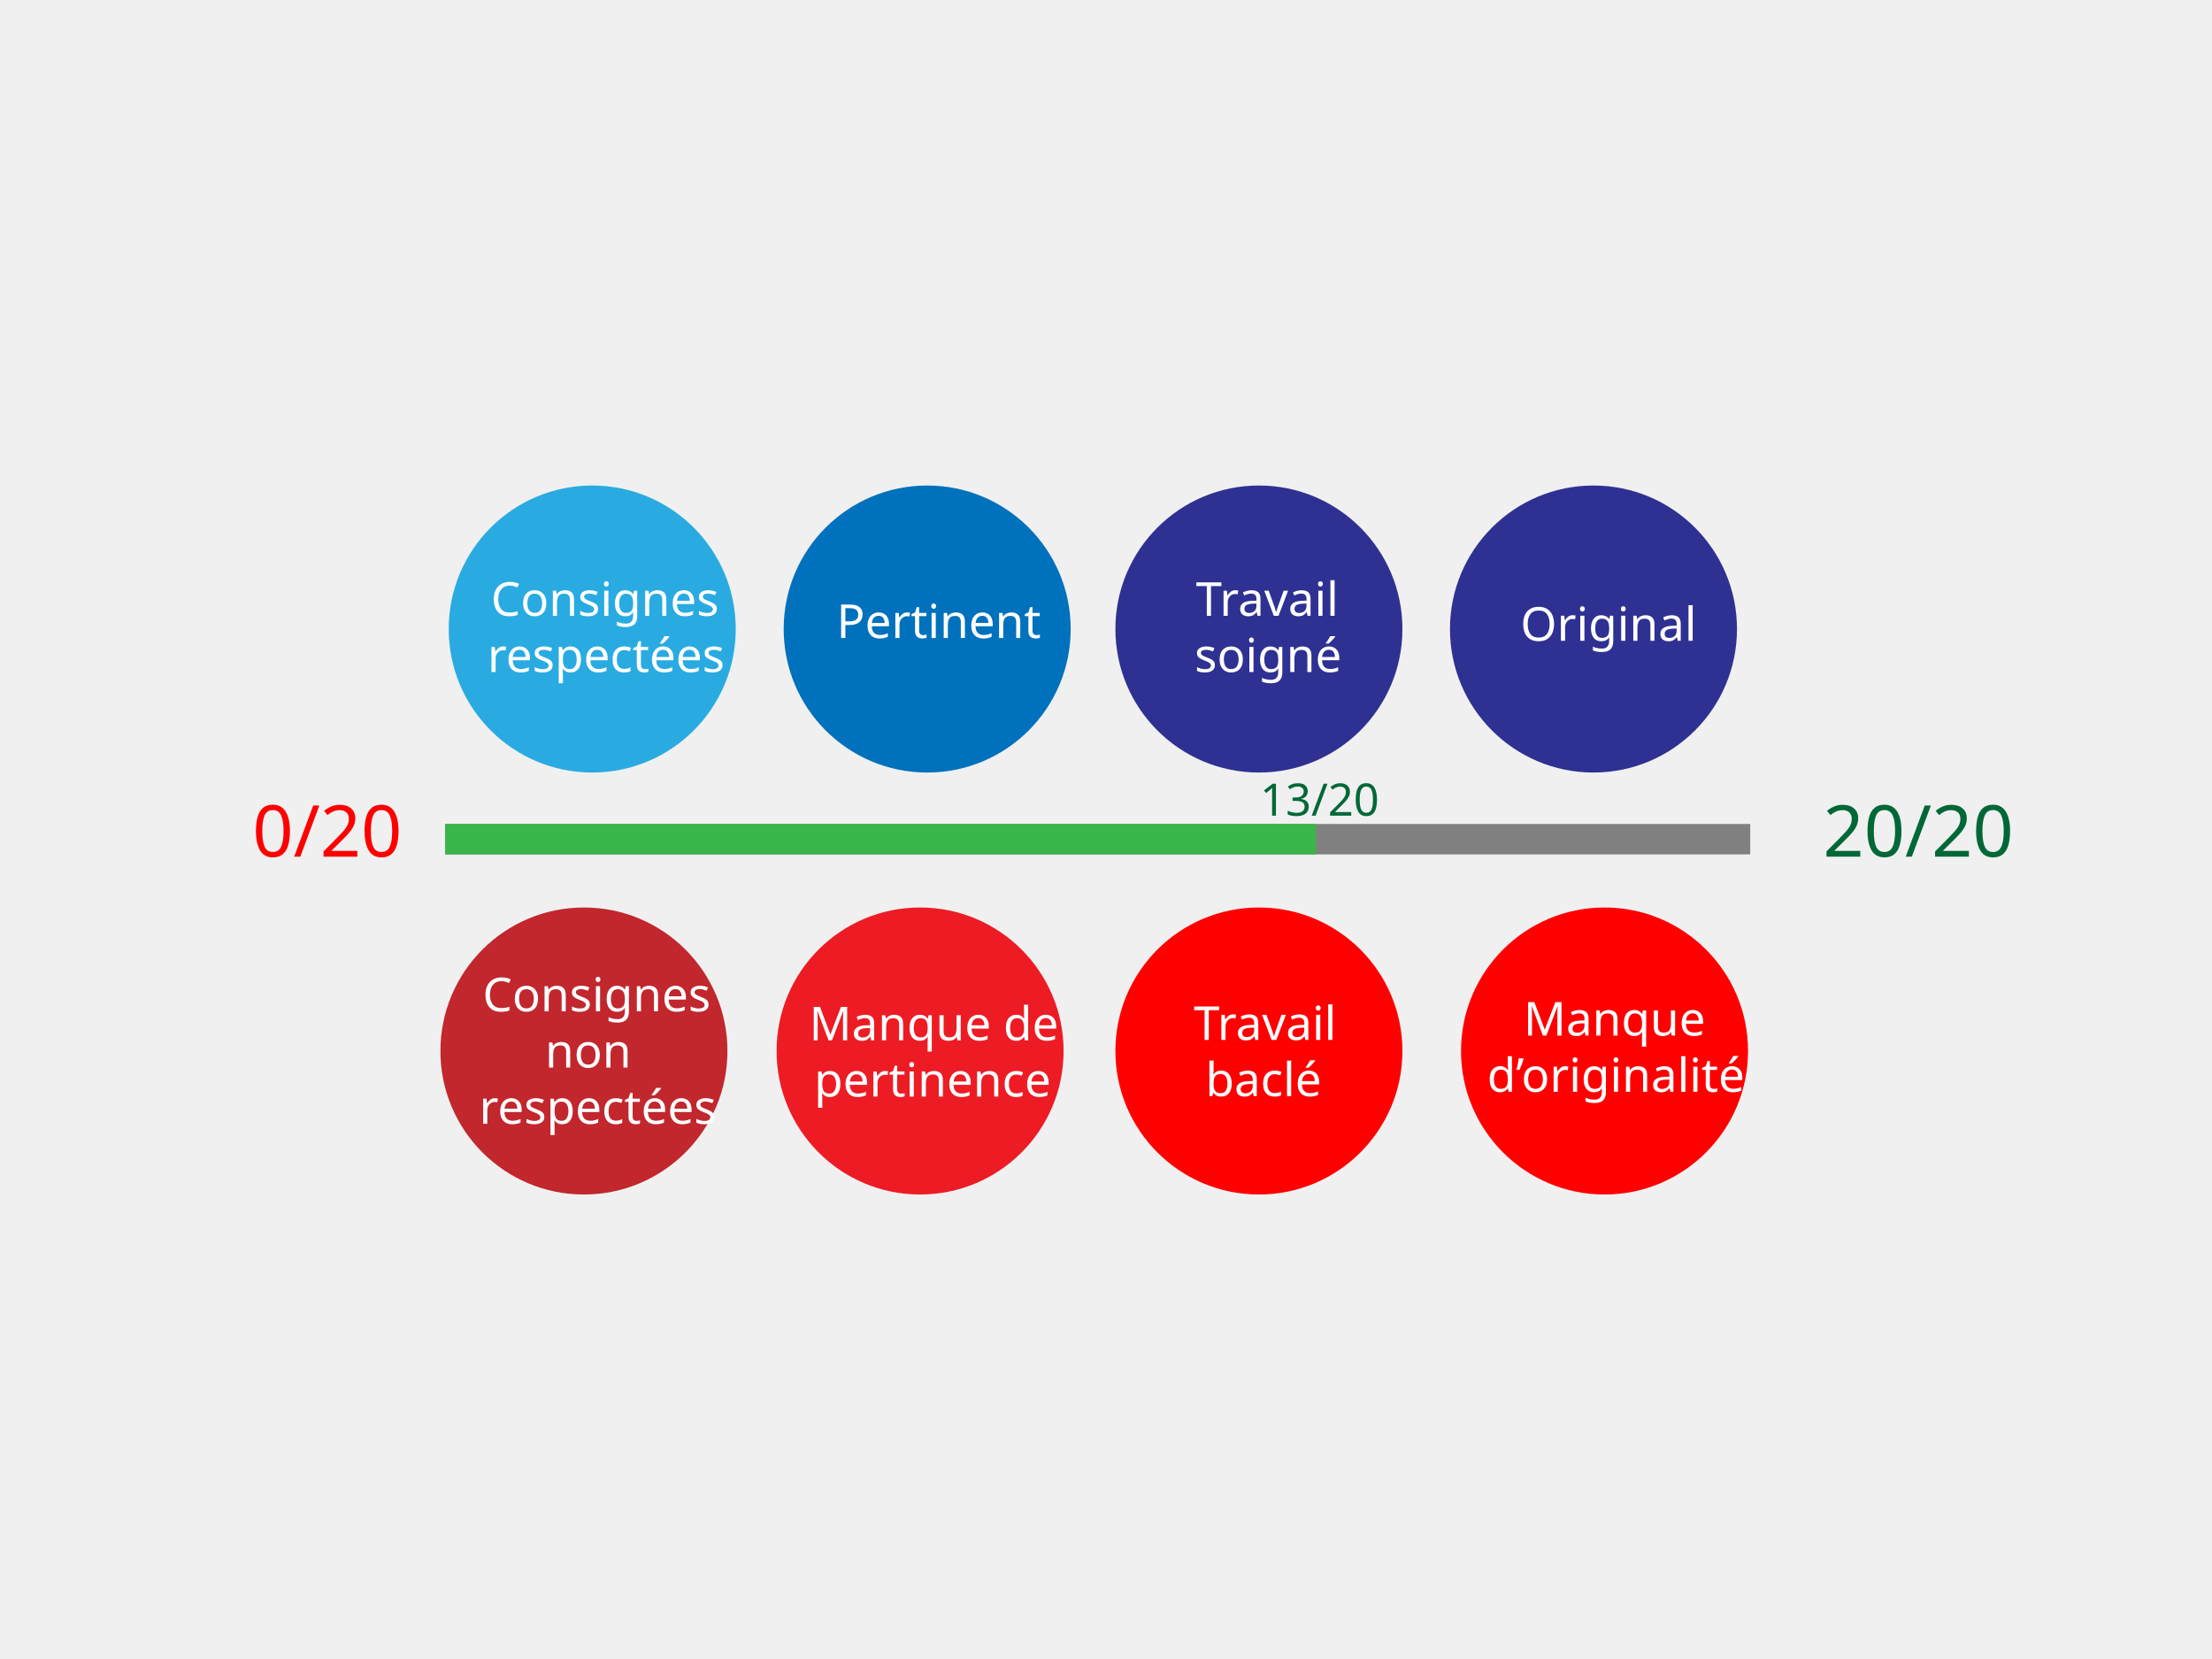
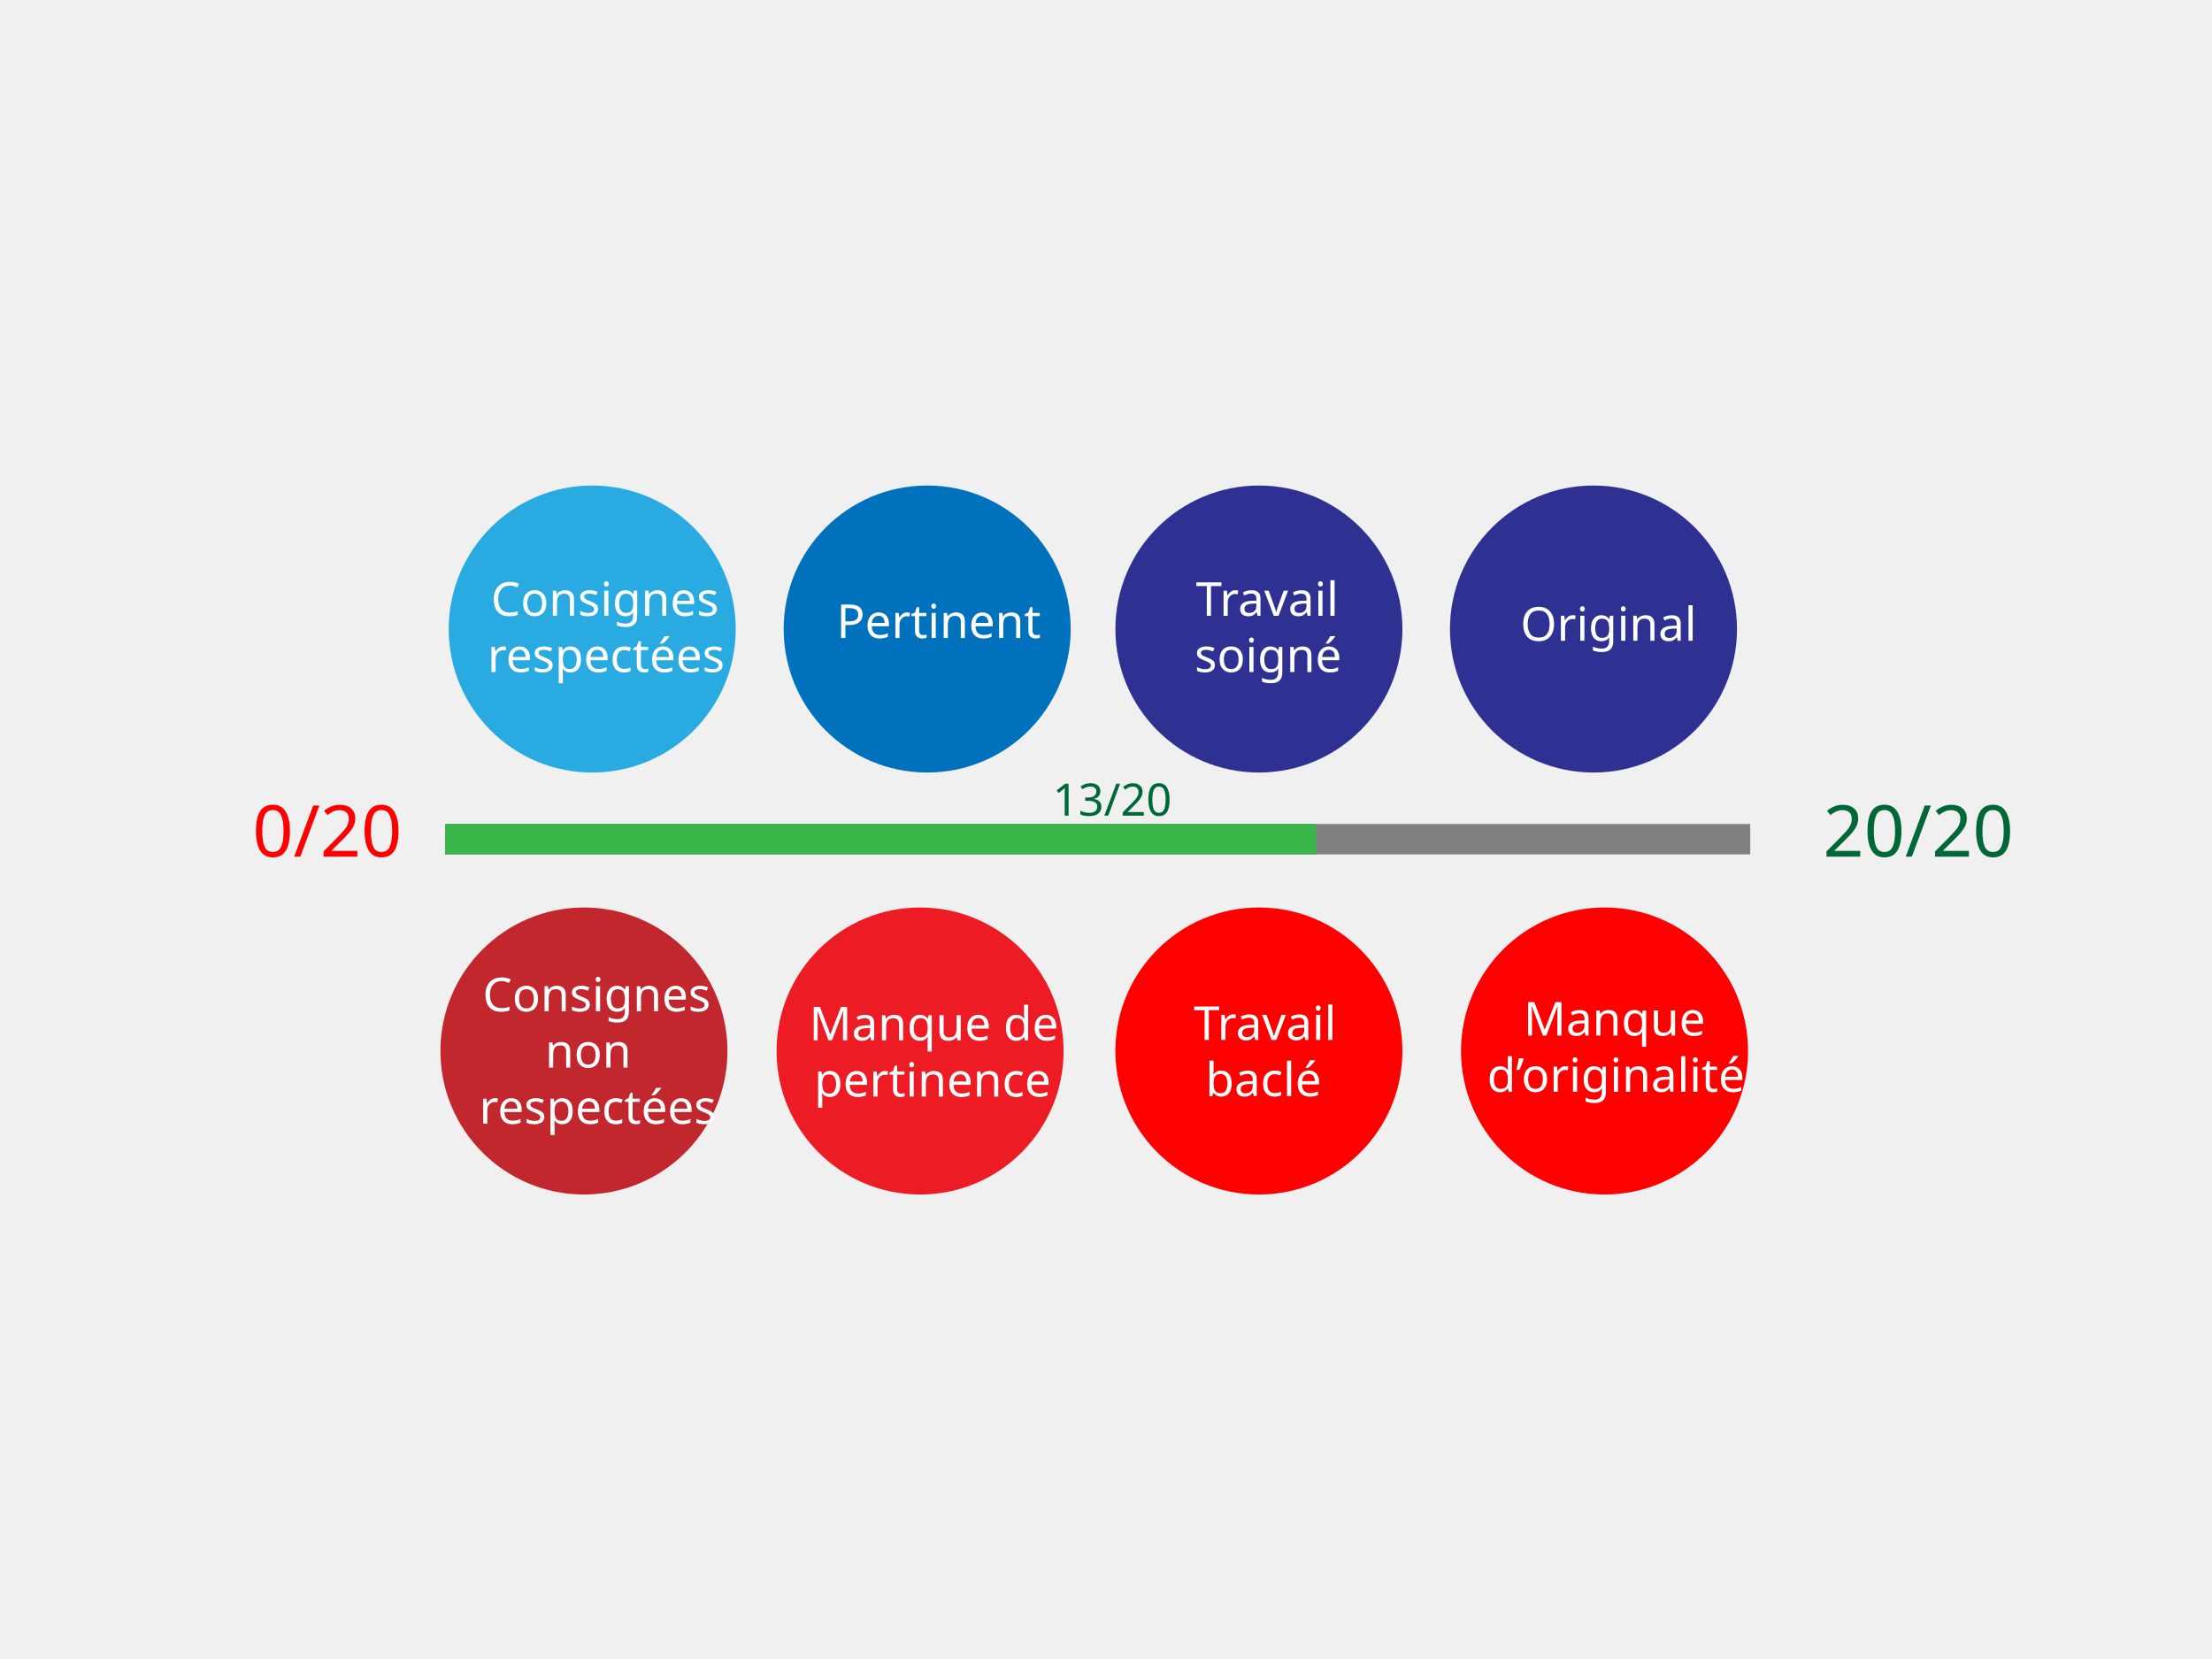
<svg xmlns="http://www.w3.org/2000/svg" version="1.1" x="0px" y="0px" width="800px" height="600px" viewBox="0 0 800 600" enable-background="new 0 0 800 600" xml:space="preserve">
  <g id="Calque_1">
    <line fill="none" stroke="#808080" stroke-width="11" stroke-miterlimit="10" x1="161" y1="303.5" x2="633" y2="303.5" />
  </g>
  <g id="Calque_10">
    <line id="barre" fill="#39B54A" stroke="#39B54A" stroke-width="11" stroke-miterlimit="10" x1="161" y1="303.5" x2="476" y2="303.5" />
  </g>
  <g id="Calque_9">
    <text transform="matrix(1 0 0 1 659.3223 309.8193)" fill="#006837" font-family="'MyriadPro-Regular'" font-size="25.909">20/20</text>
  </g>
  <g id="Calque_11">
-     <text transform="matrix(1 0 0 1 455.7109 295)" fill="#006837" font-family="'MyriadPro-Regular'" font-size="16.197">13/20</text>
+     <text id="note" transform="matrix(1 0 0 1 380.7109 295)" fill="#006837" font-family="'MyriadPro-Regular'" font-size="16.197">13/20</text>
  </g>
  <g id="Calque_8">
    <text transform="matrix(1 0 0 1 91.3047 309.8193)" fill="#FF0000" font-family="'MyriadPro-Regular'" font-size="25.909">0/20</text>
  </g>
  <g id="Calque_2">
    <circle fill="#29ABE2" cx="214.188" cy="227.497" r="51.902" />
    <text transform="matrix(1 0 0 1 177.5474 222.7109)">
      <tspan x="0" y="0" fill="#FFFFFF" font-family="'MyriadPro-Regular'" font-size="16.944">Consignes</tspan>
      <tspan x="-1.237" y="20.333" fill="#FFFFFF" font-family="'MyriadPro-Regular'" font-size="16.944">respectées</tspan>
    </text>
  </g>
  <g id="Calque_4">
    <circle fill="#0071BC" cx="335.33" cy="227.497" r="51.902" />
    <text transform="matrix(1 0 0 1 302.5708 230.7461)" fill="#FFFFFF" font-family="'MyriadPro-Regular'" font-size="16.944">Pertinent</text>
  </g>
  <g id="Calque_5">
    <circle fill="#2E3192" cx="576.301" cy="227.497" r="51.902" />
    <text transform="matrix(1 0 0 1 549.8623 231.7461)" fill="#FFFFFF" font-family="'MyriadPro-Regular'" font-size="16.944">Original</text>
  </g>
  <g id="Calque_12">
    <circle fill="#2E3192" cx="455.301" cy="227.496" r="51.902" />
    <text transform="matrix(1 0 0 1 432.5068 222.7109)">
      <tspan x="0" y="0" fill="#FFFFFF" font-family="'MyriadPro-Regular'" font-size="16.944">Travail</tspan>
      <tspan x="-0.466" y="20.333" fill="#FFFFFF" font-family="'MyriadPro-Regular'" font-size="16.944">soigné</tspan>
    </text>
  </g>
  <g id="Calque_13">
    <circle fill="#FF0000" cx="455.301" cy="380.108" r="51.902" />
    <text transform="matrix(1 0 0 1 431.708 376.1074)">
      <tspan x="0" y="0" fill="#FFFFFF" font-family="'MyriadPro-Regular'" font-size="16.944">Travail</tspan>
      <tspan x="4.262" y="20.332" fill="#FFFFFF" font-family="'MyriadPro-Regular'" font-size="16.944">baclé</tspan>
    </text>
  </g>
  <g id="Calque_3">
    <circle fill="#C1272D" cx="211.188" cy="380.108" r="51.902" />
    <text transform="matrix(1 0 0 1 174.5474 365.7607)">
      <tspan x="0" y="0" fill="#FFFFFF" font-family="'MyriadPro-Regular'" font-size="16.944">Consignes</tspan>
      <tspan x="22.585" y="20.332" fill="#FFFFFF" font-family="'MyriadPro-Regular'" font-size="16.944">non</tspan>
      <tspan x="-1.237" y="40.665" fill="#FFFFFF" font-family="'MyriadPro-Regular'" font-size="16.944">respectées</tspan>
    </text>
  </g>
  <g id="Calque_6">
    <circle fill="#ED1C24" cx="332.76" cy="380.108" r="51.902" />
    <text transform="matrix(1 0 0 1 292.6646 376.251)">
      <tspan x="0" y="0" fill="#FFFFFF" font-family="'MyriadPro-Regular'" font-size="16.944">Manque de</tspan>
      <tspan x="1.787" y="20.332" fill="#FFFFFF" font-family="'MyriadPro-Regular'" font-size="16.944">pertinence</tspan>
    </text>
  </g>
  <g id="Calque_7">
    <circle fill="#FF0000" cx="580.301" cy="380.108" r="51.902" />
    <text transform="matrix(1 0 0 1 551.0234 374.5273)">
      <tspan x="0" y="0" fill="#FFFFFF" font-family="'MyriadPro-Regular'" font-size="16.944">Manque</tspan>
      <tspan x="-13.19" y="20.332" fill="#FFFFFF" font-family="'MyriadPro-Regular'" font-size="16.944">d’originalité</tspan>
    </text>
  </g>
</svg>
